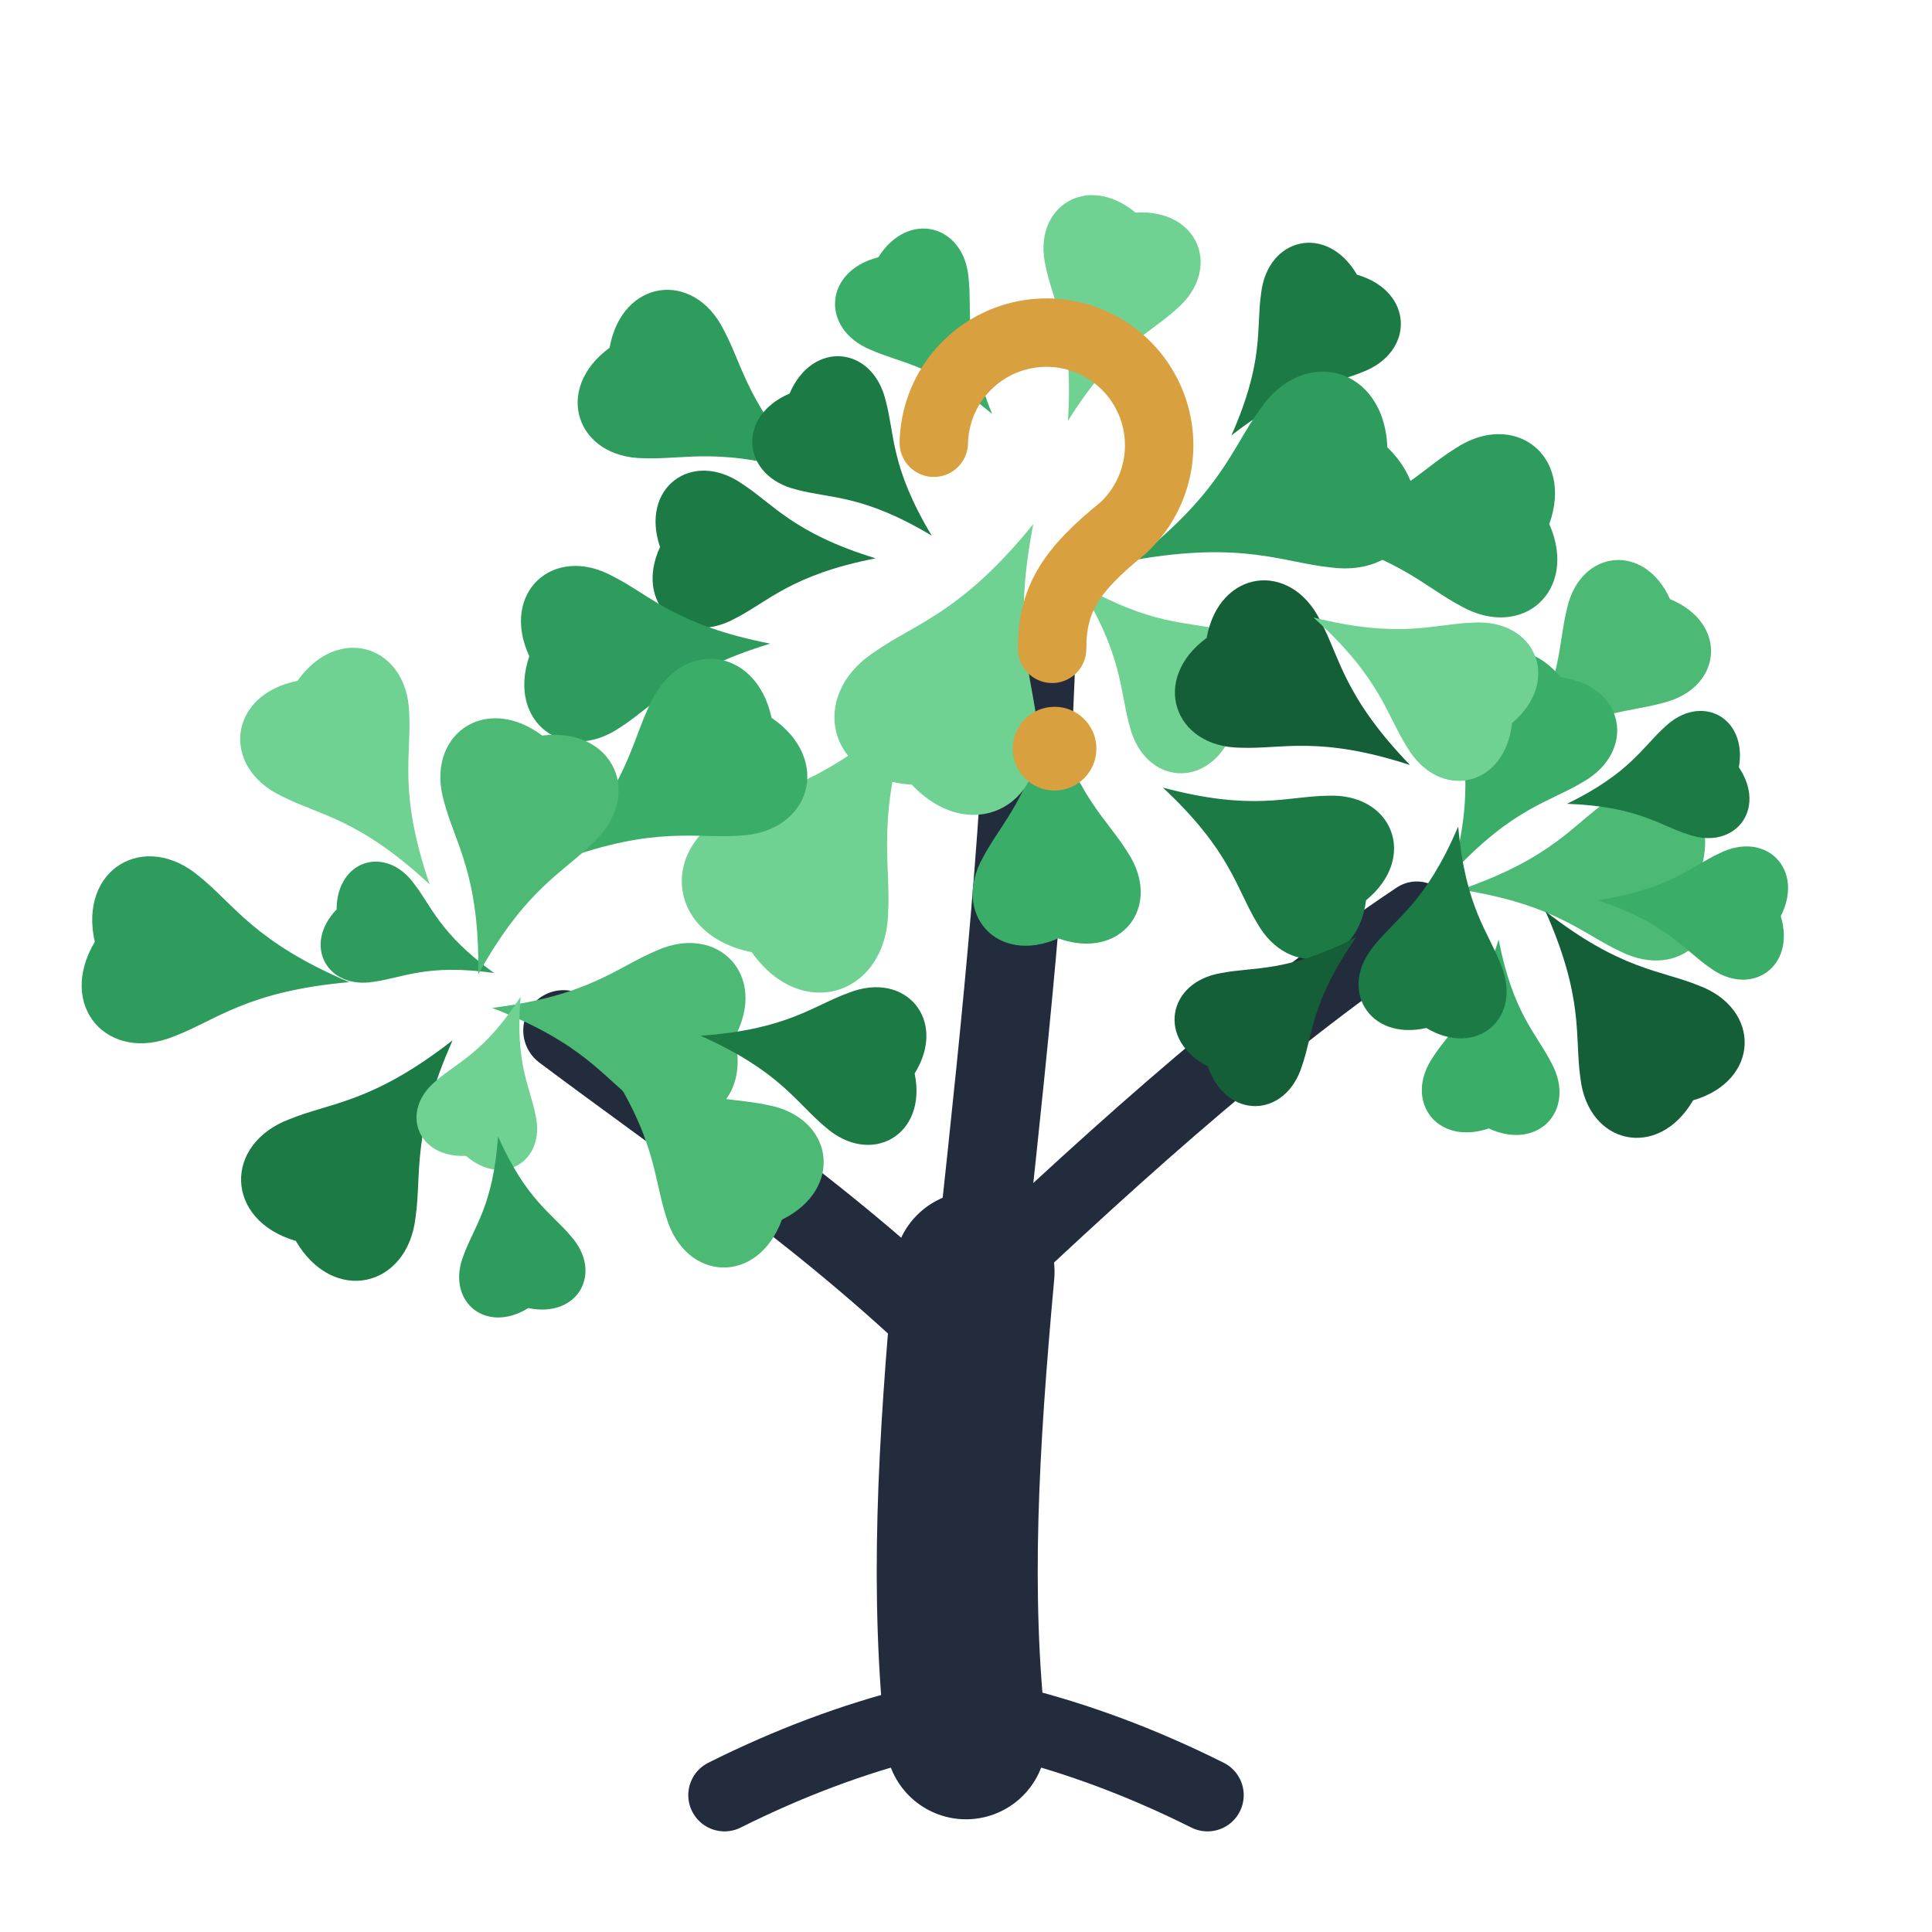
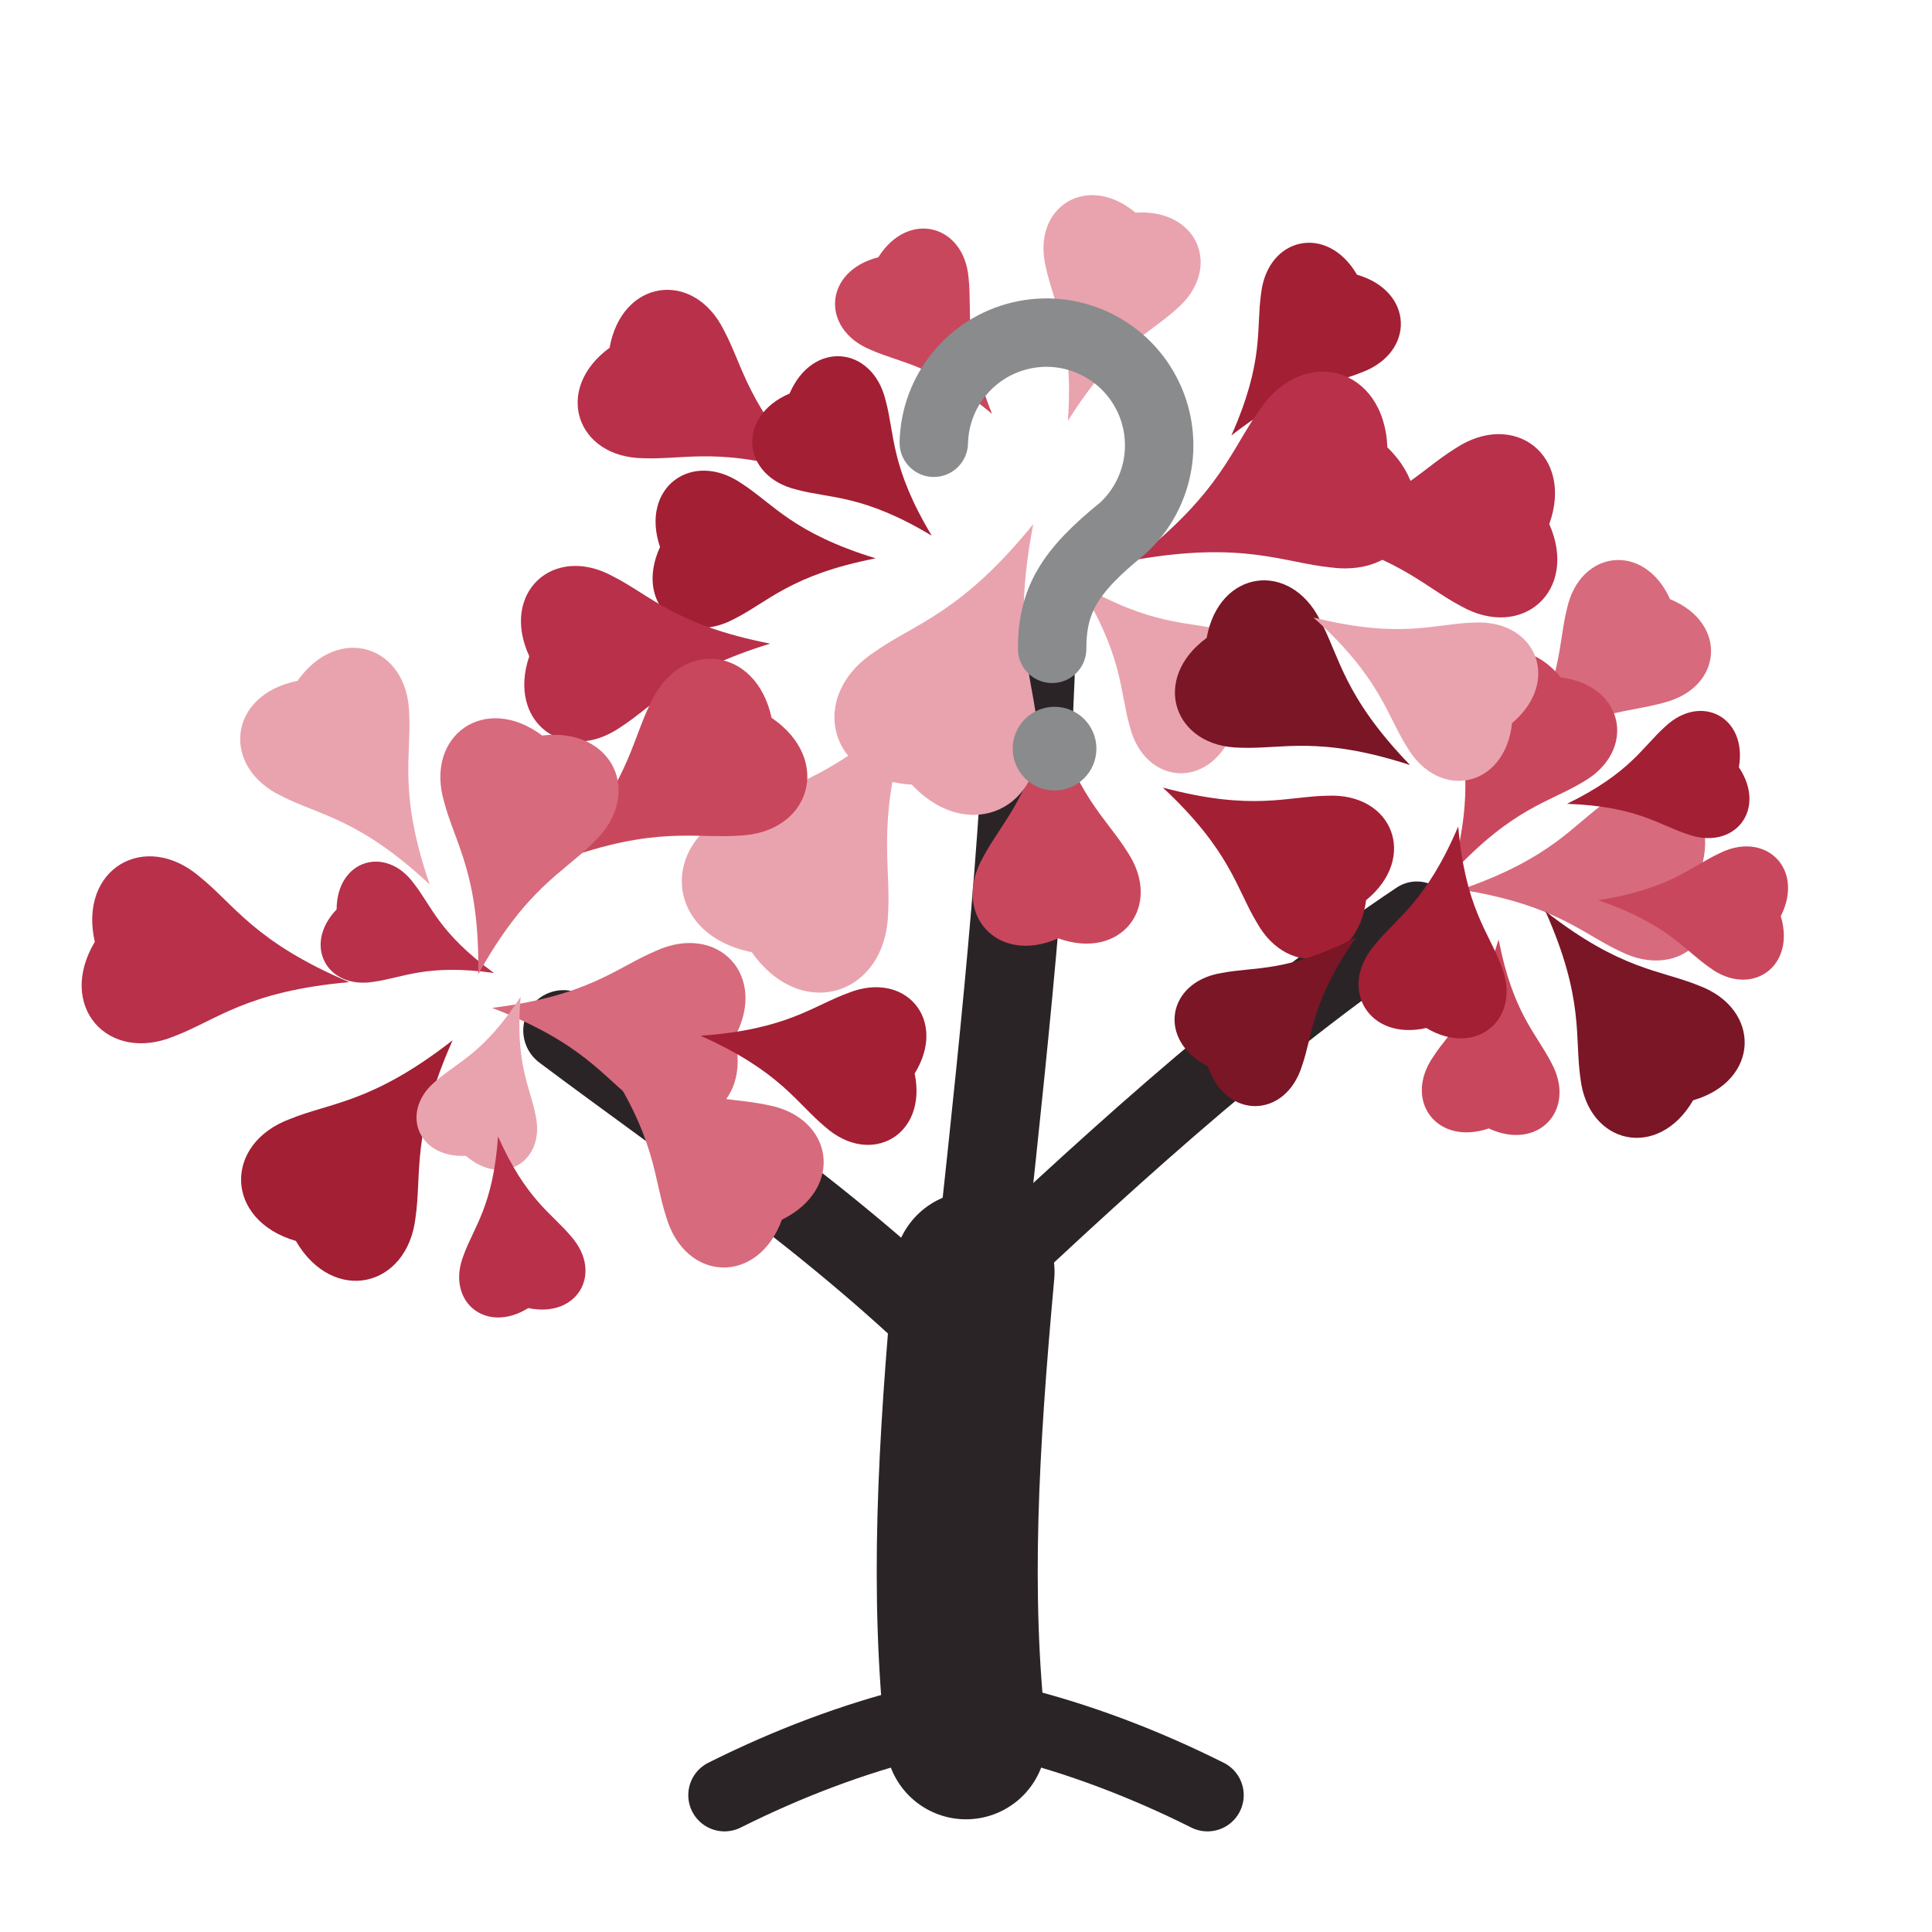
<svg xmlns="http://www.w3.org/2000/svg" viewBox="0 0 240 240" fill="none">
  <defs>
    <path id="bleaf" d="M0 -0.85 C 0.5 -1.05, 0.85 -0.62, 0.58 -0.18 C 0.42 0.1, 0.18 0.28, 0 1 C -0.18 0.28, -0.42 0.1, -0.58 -0.18 C -0.85 -0.62, -0.5 -1.05, 0 -0.85 Z" />
  </defs>
-   <g stroke="#232c3d" stroke-linecap="round" fill="none">
+   <g stroke="#2b2427" stroke-linecap="round" fill="none">
    <path d="M120 216 C 118 198, 119 180, 121 158" stroke-width="20" />
    <path d="M114 214 C 106 216, 98 219, 90 223" stroke-width="9" />
    <path d="M126 214 C 134 216, 142 219, 150 223" stroke-width="9" />
    <path d="M120 168 C 104 152, 86 140, 70 128" stroke-width="10" />
    <path d="M121 160 C 140 142, 158 126, 176 114" stroke-width="9" />
    <path d="M121 164 C 124 136, 127 110, 128 84" stroke-width="11" />
  </g>
-   <use href="#bleaf" fill="#4cb974" transform="translate(198.9 83.3) rotate(44) scale(14.5)" />
-   <use href="#bleaf" fill="#3aad68" transform="translate(187.7 95.3) rotate(29) scale(15.0)" />
-   <use href="#bleaf" fill="#4cb974" transform="translate(77.4 127.2) rotate(97) scale(16.4)" />
-   <use href="#bleaf" fill="#6fd192" transform="translate(144.3 82.5) rotate(134) scale(14.4)" />
-   <use href="#bleaf" fill="#6fd192" transform="translate(102.6 104.1) rotate(213) scale(19.9)" />
-   <use href="#bleaf" fill="#1c7a45" transform="translate(45.7 142.7) rotate(218) scale(17.1)" />
-   <use href="#bleaf" fill="#155f38" transform="translate(161.5 86.5) rotate(-58) scale(16.1)" />
-   <use href="#bleaf" fill="#4cb974" transform="translate(197.6 109.1) rotate(85) scale(16.2)" />
-   <use href="#bleaf" fill="#6fd192" transform="translate(176.5 83.8) rotate(118) scale(15.1)" />
-   <use href="#bleaf" fill="#2e9c5c" transform="translate(26.3 119.3) rotate(-81) scale(17.3)" />
-   <use href="#bleaf" fill="#6fd192" transform="translate(137.2 38.3) rotate(18) scale(14.7)" />
-   <use href="#bleaf" fill="#1c7a45" transform="translate(94.3 68.6) rotate(-87) scale(14.5)" />
-   <use href="#bleaf" fill="#3aad68" transform="translate(210.8 112.9) rotate(95) scale(12.3)" />
-   <use href="#bleaf" fill="#1c7a45" transform="translate(161.4 43.3) rotate(38) scale(13.7)" />
-   <use href="#bleaf" fill="#2e9c5c" transform="translate(87.4 50.5) rotate(-58) scale(16.2)" />
-   <use href="#bleaf" fill="#6fd192" transform="translate(61.0 134.5) rotate(199) scale(11.3)" />
-   <use href="#bleaf" fill="#1c7a45" transform="translate(158.1 105.4) rotate(119) scale(15.6)" />
-   <use href="#bleaf" fill="#1c7a45" transform="translate(106.2 57.0) rotate(-45) scale(13.5)" />
-   <use href="#bleaf" fill="#2e9c5c" transform="translate(79.5 80.8) rotate(267) scale(16.2)" />
-   <use href="#bleaf" fill="#3aad68" transform="translate(131.0 103.4) rotate(178) scale(15.5)" />
-   <use href="#bleaf" fill="#6fd192" transform="translate(120.2 82.6) rotate(205) scale(19.3)" />
-   <use href="#bleaf" fill="#2e9c5c" transform="translate(50.8 116.6) rotate(-68) scale(11.4)" />
-   <use href="#bleaf" fill="#4cb974" transform="translate(86.9 142.3) rotate(132) scale(16.2)" />
-   <use href="#bleaf" fill="#1c7a45" transform="translate(206.2 97.4) rotate(78) scale(11.8)" />
-   <use href="#bleaf" fill="#6fd192" transform="translate(44.5 96.2) rotate(-33) scale(16.3)" />
-   <use href="#bleaf" fill="#3aad68" transform="translate(83.8 97.3) rotate(56) scale(17.1)" />
-   <use href="#bleaf" fill="#1c7a45" transform="translate(101.4 131.2) rotate(100) scale(14.6)" />
-   <use href="#bleaf" fill="#2e9c5c" transform="translate(178.1 65.6) rotate(88) scale(16.9)" />
-   <use href="#bleaf" fill="#3aad68" transform="translate(115.6 40.9) rotate(-36) scale(13.0)" />
-   <use href="#bleaf" fill="#2e9c5c" transform="translate(157.9 62.0) rotate(66) scale(18.6)" />
-   <use href="#bleaf" fill="#155f38" transform="translate(158.5 125.1) rotate(229) scale(13.2)" />
-   <use href="#bleaf" fill="#4cb974" transform="translate(63.7 105.0) rotate(15) scale(16.6)" />
-   <use href="#bleaf" fill="#155f38" transform="translate(201.9 125.9) rotate(142) scale(16.1)" />
-   <use href="#bleaf" fill="#3aad68" transform="translate(185.5 129.4) rotate(183) scale(12.7)" />
-   <use href="#bleaf" fill="#1c7a45" transform="translate(179.0 116.2) rotate(189) scale(13.7)" />
-   <use href="#bleaf" fill="#2e9c5c" transform="translate(63.9 152.7) rotate(170) scale(11.7)" />
-   <path d="M116 55 a 14 14 0 1 1 23.5 10.6 c -6.7 5.4, -8.8 9, -8.8 15" stroke="#d9a03f" stroke-width="8.5" stroke-linecap="round" fill="none" />
-   <circle cx="131" cy="93" r="5.2" fill="#d9a03f" />
+   <use href="#bleaf" fill="#d76a7c" transform="translate(198.9 83.3) rotate(44) scale(14.5)" />
+   <use href="#bleaf" fill="#c9475c" transform="translate(187.7 95.3) rotate(29) scale(15.0)" />
+   <use href="#bleaf" fill="#d76a7c" transform="translate(77.4 127.2) rotate(97) scale(16.4)" />
+   <use href="#bleaf" fill="#e9a3ae" transform="translate(144.3 82.5) rotate(134) scale(14.4)" />
+   <use href="#bleaf" fill="#e9a3ae" transform="translate(102.6 104.1) rotate(213) scale(19.9)" />
+   <use href="#bleaf" fill="#A31F34" transform="translate(45.7 142.7) rotate(218) scale(17.1)" />
+   <use href="#bleaf" fill="#7a1626" transform="translate(161.5 86.5) rotate(-58) scale(16.1)" />
+   <use href="#bleaf" fill="#d76a7c" transform="translate(197.6 109.1) rotate(85) scale(16.2)" />
+   <use href="#bleaf" fill="#e9a3ae" transform="translate(176.5 83.8) rotate(118) scale(15.1)" />
+   <use href="#bleaf" fill="#b8304a" transform="translate(26.3 119.3) rotate(-81) scale(17.3)" />
+   <use href="#bleaf" fill="#e9a3ae" transform="translate(137.2 38.3) rotate(18) scale(14.7)" />
+   <use href="#bleaf" fill="#A31F34" transform="translate(94.3 68.6) rotate(-87) scale(14.5)" />
+   <use href="#bleaf" fill="#c9475c" transform="translate(210.8 112.9) rotate(95) scale(12.3)" />
+   <use href="#bleaf" fill="#A31F34" transform="translate(161.4 43.3) rotate(38) scale(13.7)" />
+   <use href="#bleaf" fill="#b8304a" transform="translate(87.4 50.5) rotate(-58) scale(16.2)" />
+   <use href="#bleaf" fill="#e9a3ae" transform="translate(61.0 134.5) rotate(199) scale(11.3)" />
+   <use href="#bleaf" fill="#A31F34" transform="translate(158.1 105.4) rotate(119) scale(15.6)" />
+   <use href="#bleaf" fill="#A31F34" transform="translate(106.2 57.0) rotate(-45) scale(13.5)" />
+   <use href="#bleaf" fill="#b8304a" transform="translate(79.5 80.8) rotate(267) scale(16.2)" />
+   <use href="#bleaf" fill="#c9475c" transform="translate(131.0 103.4) rotate(178) scale(15.5)" />
+   <use href="#bleaf" fill="#e9a3ae" transform="translate(120.2 82.6) rotate(205) scale(19.3)" />
+   <use href="#bleaf" fill="#b8304a" transform="translate(50.8 116.6) rotate(-68) scale(11.4)" />
+   <use href="#bleaf" fill="#d76a7c" transform="translate(86.9 142.3) rotate(132) scale(16.2)" />
+   <use href="#bleaf" fill="#A31F34" transform="translate(206.2 97.4) rotate(78) scale(11.8)" />
+   <use href="#bleaf" fill="#e9a3ae" transform="translate(44.5 96.2) rotate(-33) scale(16.3)" />
+   <use href="#bleaf" fill="#c9475c" transform="translate(83.8 97.3) rotate(56) scale(17.1)" />
+   <use href="#bleaf" fill="#A31F34" transform="translate(101.4 131.2) rotate(100) scale(14.6)" />
+   <use href="#bleaf" fill="#b8304a" transform="translate(178.1 65.6) rotate(88) scale(16.9)" />
+   <use href="#bleaf" fill="#c9475c" transform="translate(115.6 40.9) rotate(-36) scale(13.0)" />
+   <use href="#bleaf" fill="#b8304a" transform="translate(157.9 62.0) rotate(66) scale(18.6)" />
+   <use href="#bleaf" fill="#7a1626" transform="translate(158.5 125.1) rotate(229) scale(13.2)" />
+   <use href="#bleaf" fill="#d76a7c" transform="translate(63.7 105.0) rotate(15) scale(16.6)" />
+   <use href="#bleaf" fill="#7a1626" transform="translate(201.9 125.9) rotate(142) scale(16.1)" />
+   <use href="#bleaf" fill="#c9475c" transform="translate(185.5 129.4) rotate(183) scale(12.7)" />
+   <use href="#bleaf" fill="#A31F34" transform="translate(179.0 116.2) rotate(189) scale(13.7)" />
+   <use href="#bleaf" fill="#b8304a" transform="translate(63.9 152.7) rotate(170) scale(11.7)" />
+   <path d="M116 55 a 14 14 0 1 1 23.5 10.6 c -6.7 5.4, -8.8 9, -8.8 15" stroke="#8A8B8C" stroke-width="8.5" stroke-linecap="round" fill="none" />
+   <circle cx="131" cy="93" r="5.2" fill="#8A8B8C" />
</svg>
